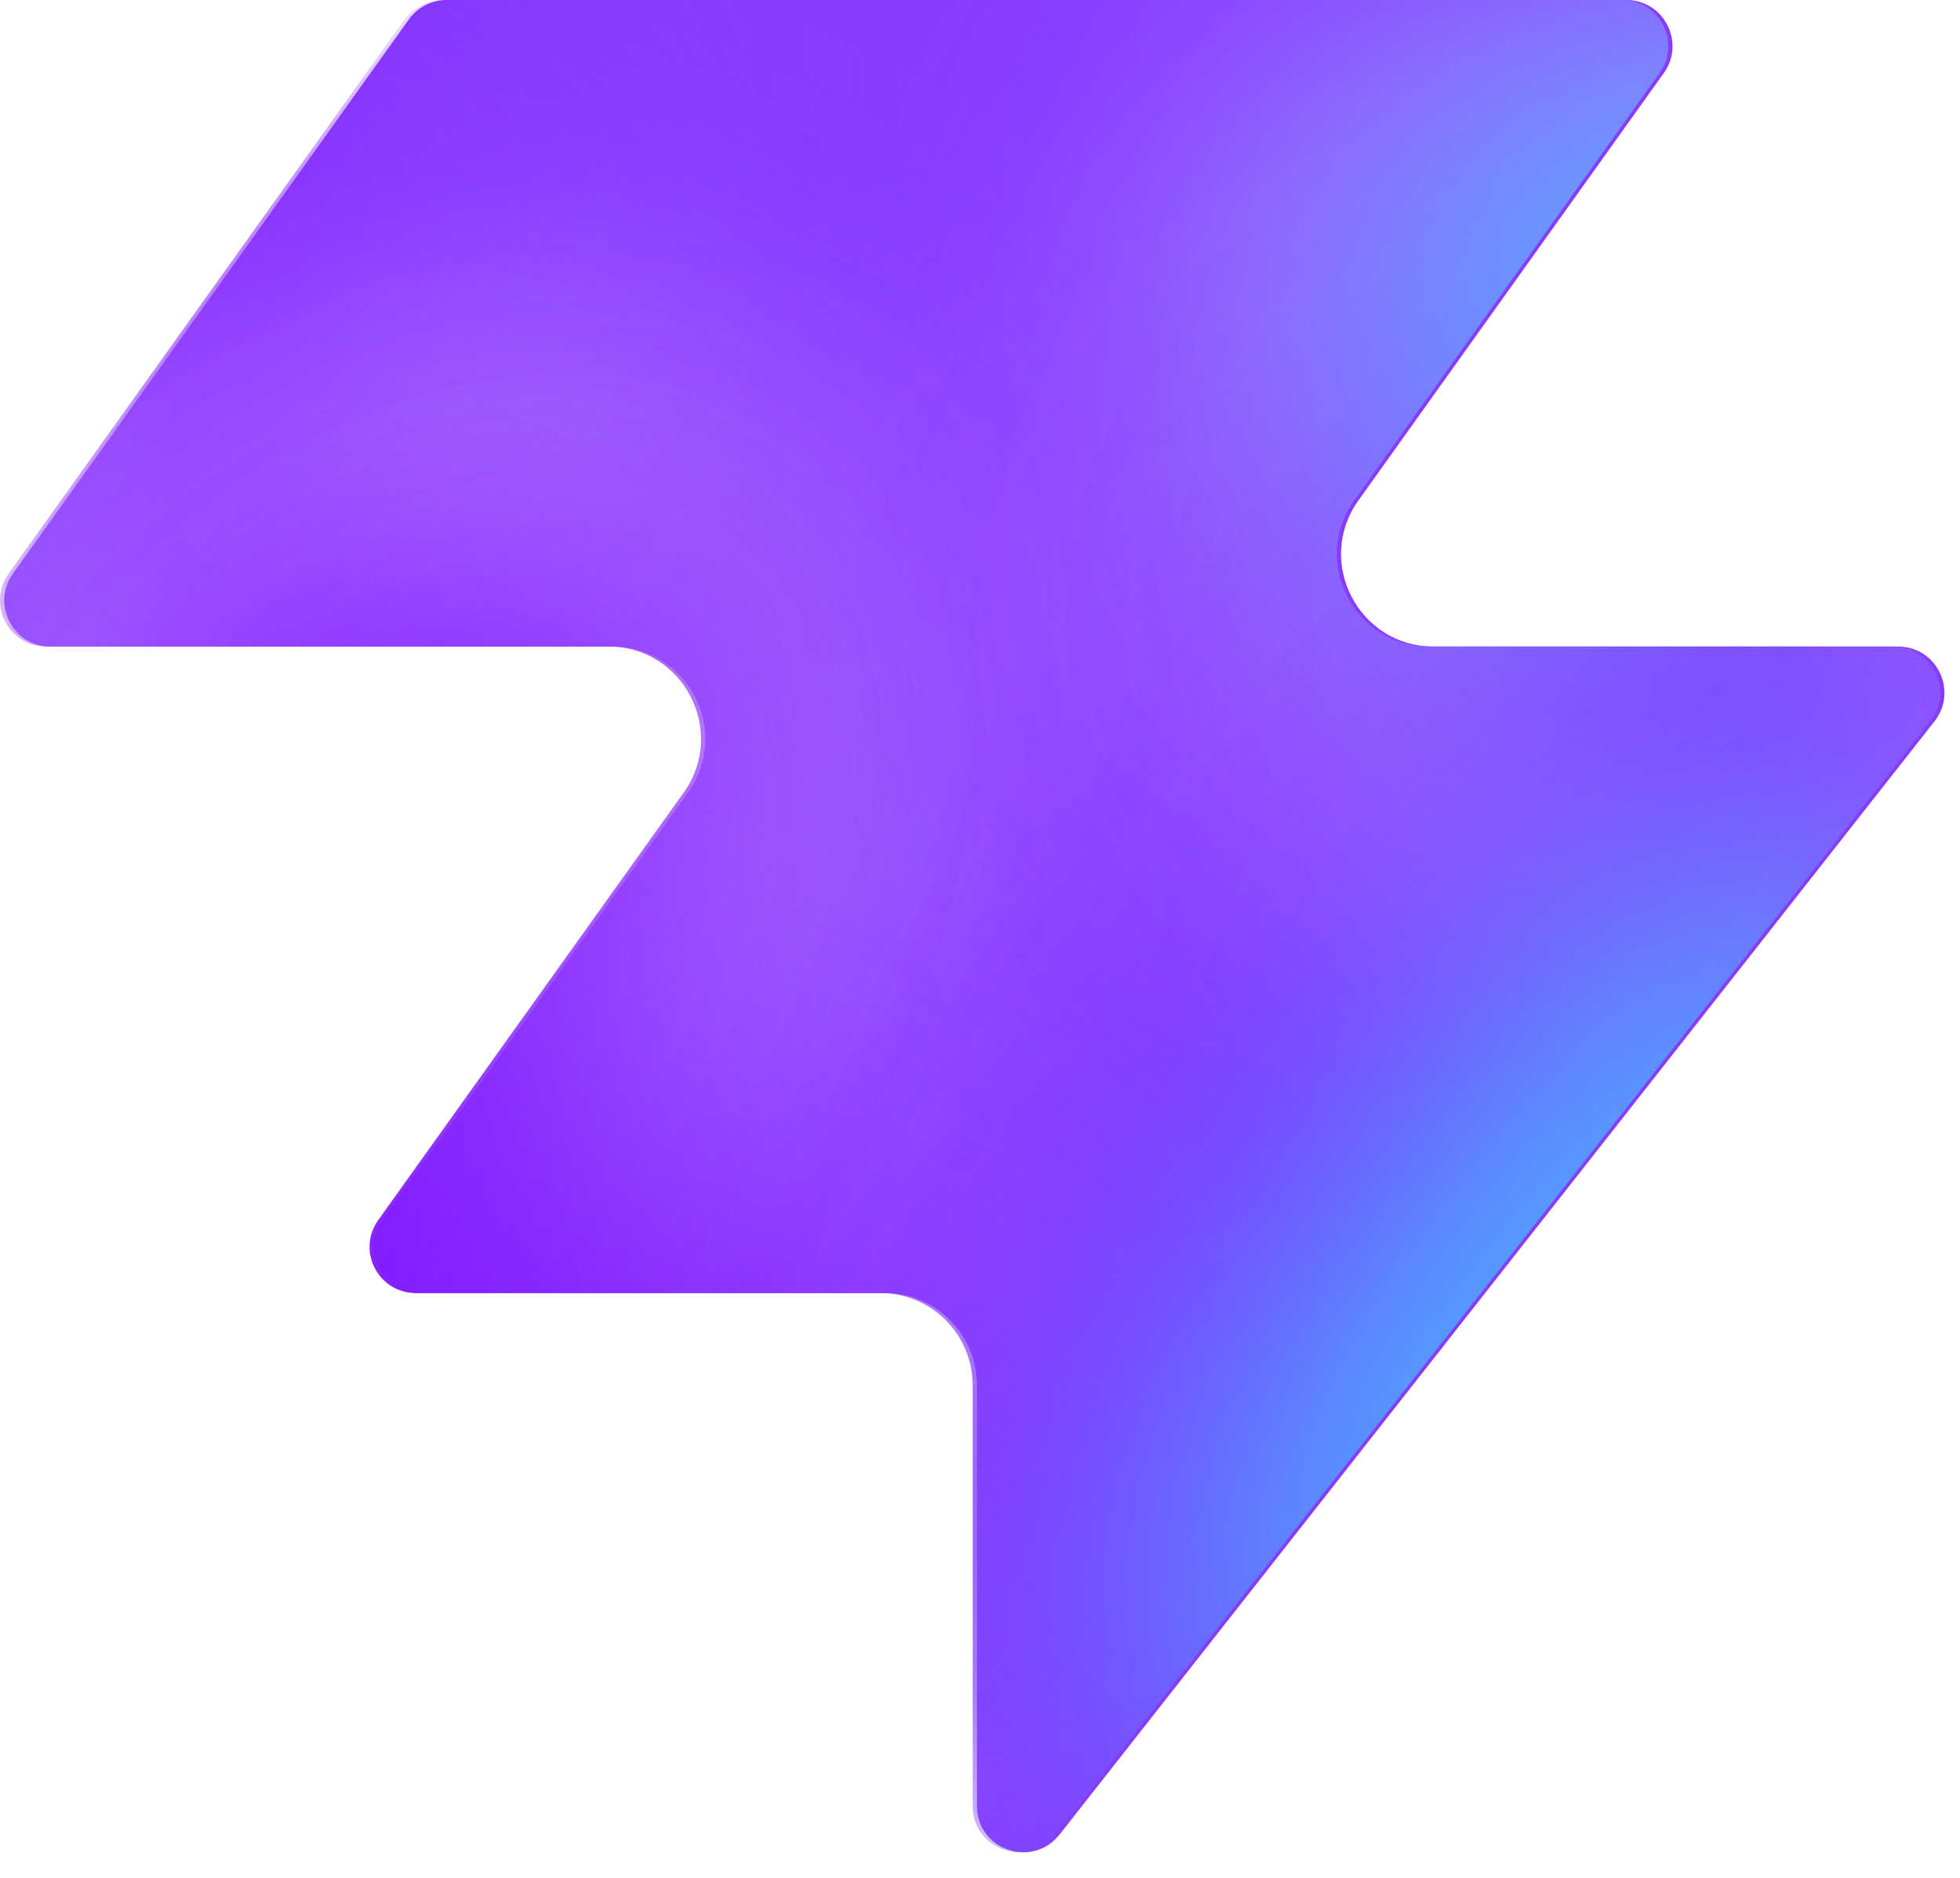
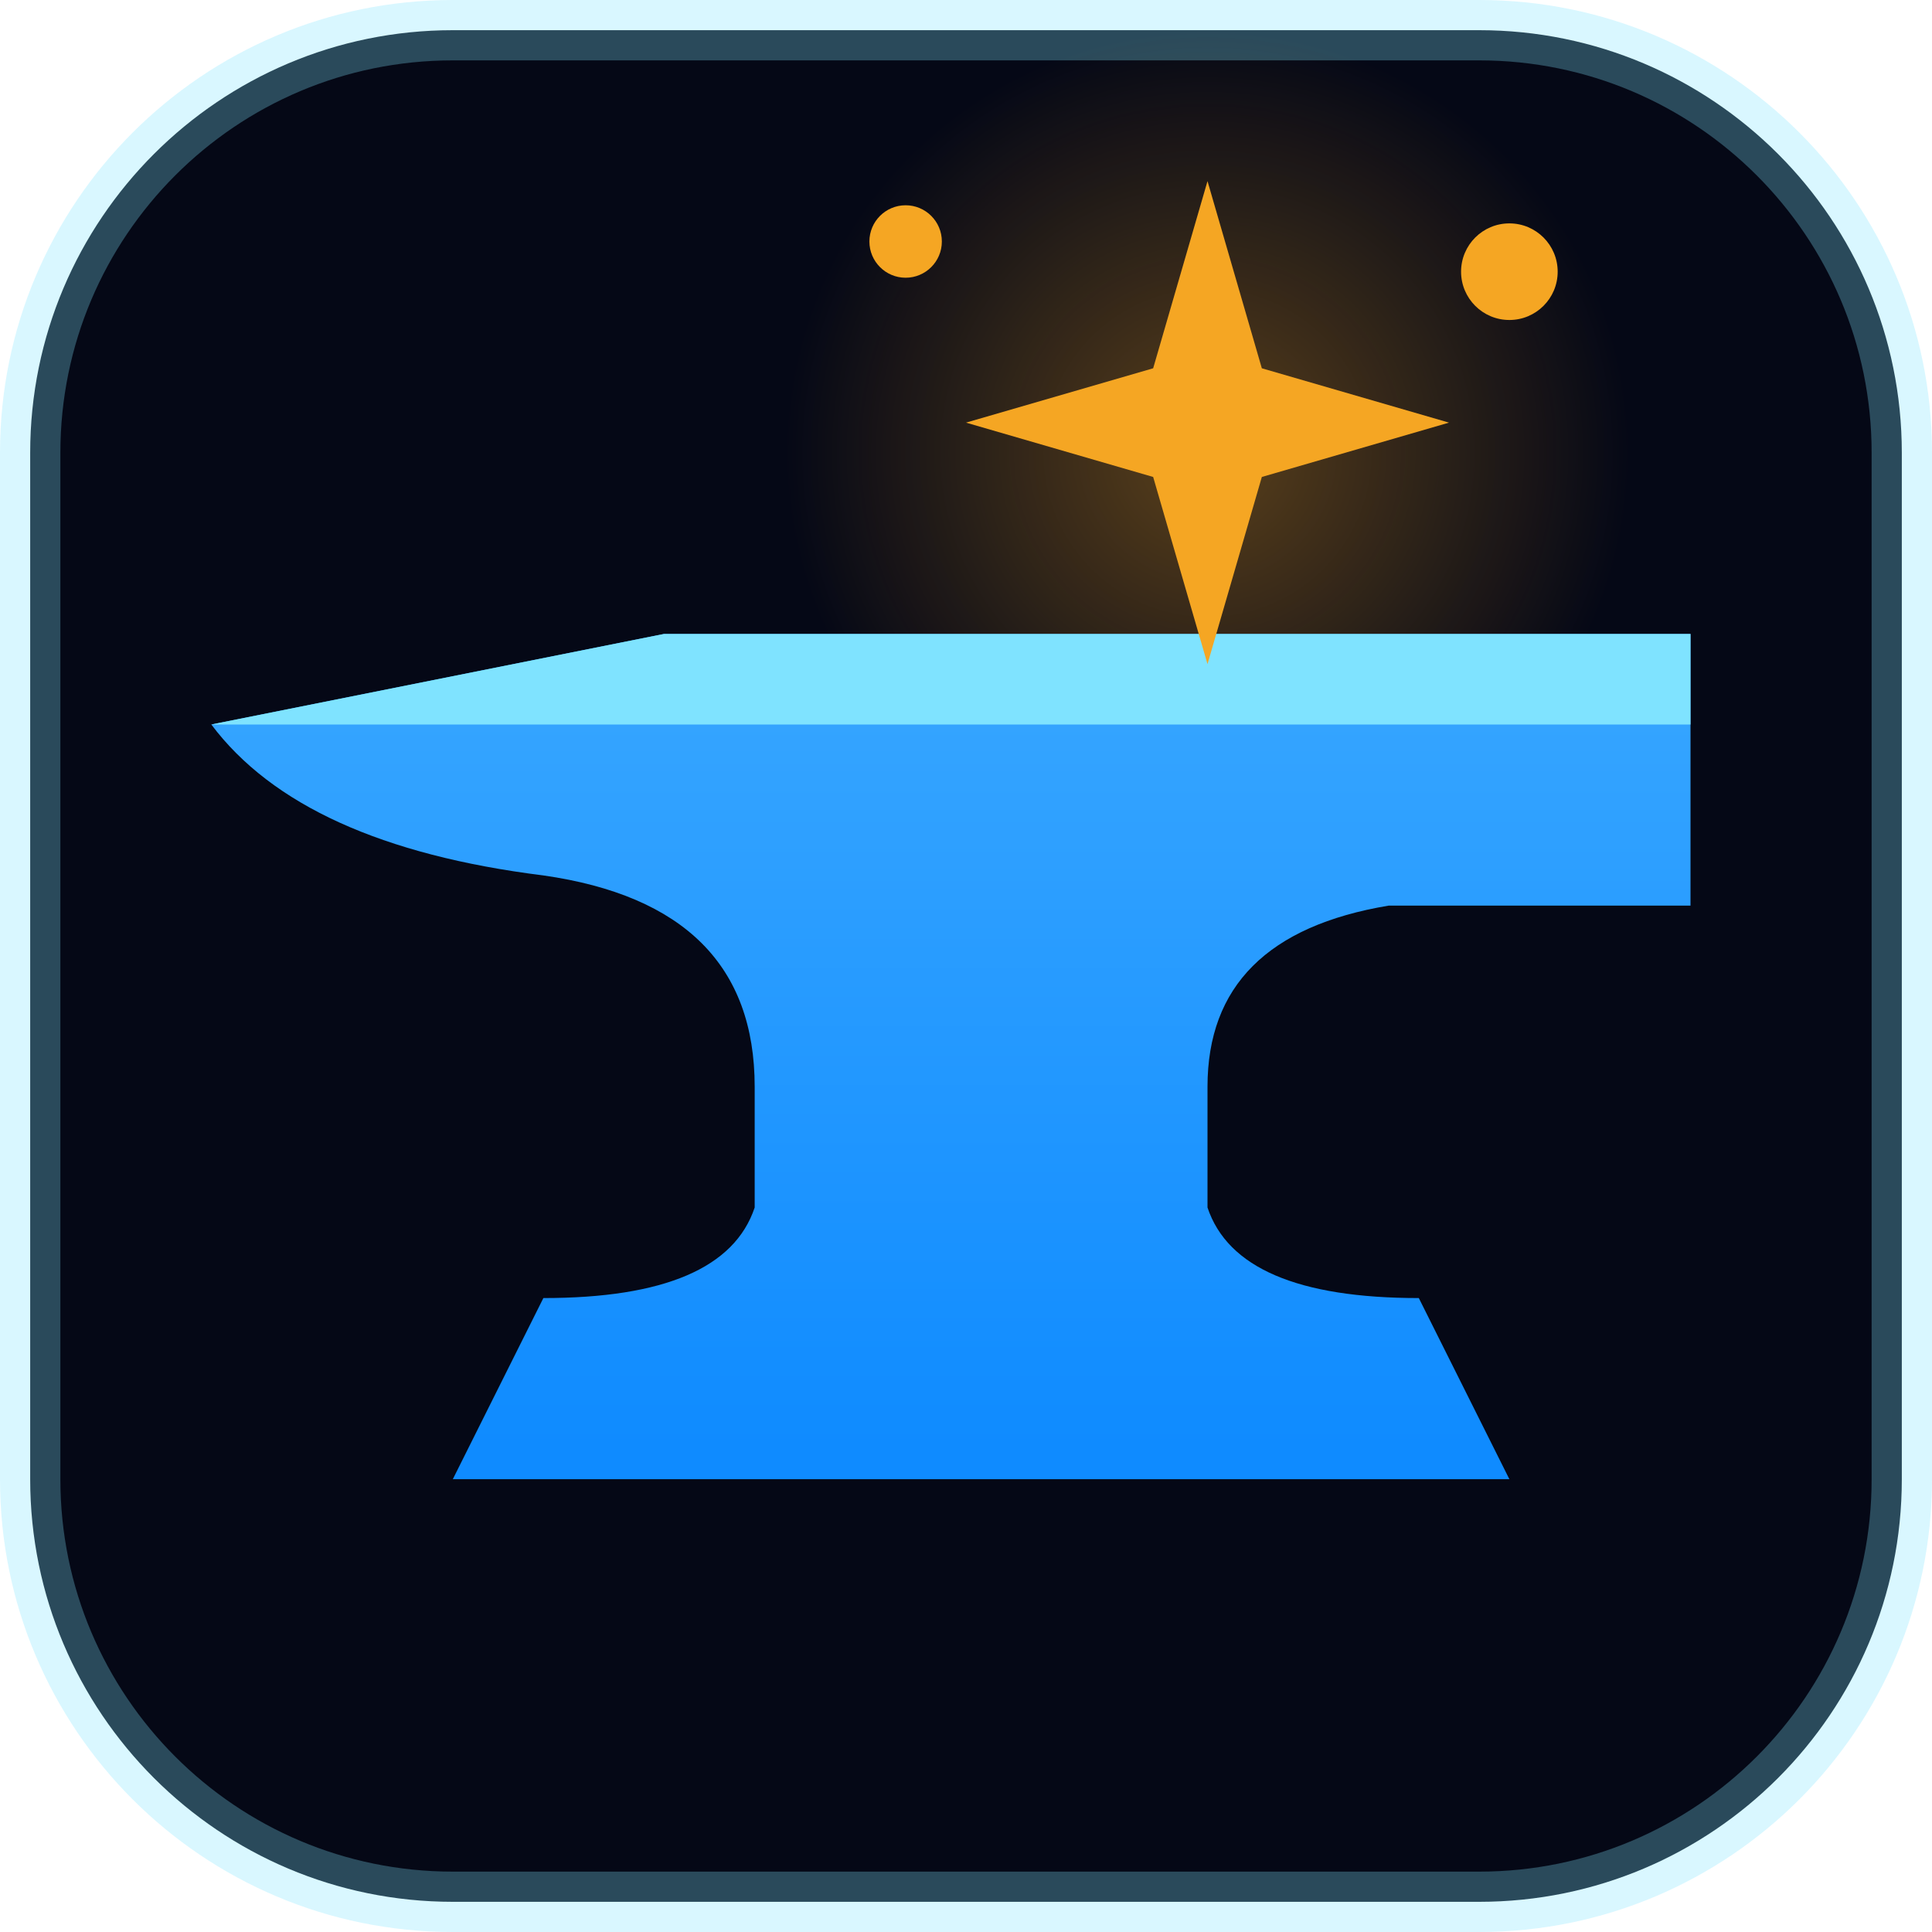
- <svg xmlns="http://www.w3.org/2000/svg" width="48" height="46" fill="none" viewBox="0 0 48 46">
-   <path fill="#863bff" d="M25.946 44.938c-.664.845-2.021.375-2.021-.698V33.937a2.26 2.26 0 0 0-2.262-2.262H10.287c-.92 0-1.456-1.04-.92-1.788l7.48-10.471c1.07-1.497 0-3.578-1.842-3.578H1.237c-.92 0-1.456-1.04-.92-1.788L10.013.474c.214-.297.556-.474.92-.474h28.894c.92 0 1.456 1.04.92 1.788l-7.48 10.471c-1.07 1.498 0 3.579 1.842 3.579h11.377c.943 0 1.473 1.088.89 1.83L25.947 44.94z" style="fill:#863bff;fill:color(display-p3 .525 .23 1);fill-opacity:1" />
-   <mask id="a" width="48" height="46" x="0" y="0" maskUnits="userSpaceOnUse" style="mask-type:alpha">
-     <path fill="#000" d="M25.842 44.938c-.664.844-2.021.375-2.021-.698V33.937a2.26 2.26 0 0 0-2.262-2.262H10.183c-.92 0-1.456-1.04-.92-1.788l7.48-10.471c1.07-1.498 0-3.579-1.842-3.579H1.133c-.92 0-1.456-1.04-.92-1.787L9.91.473c.214-.297.556-.474.92-.474h28.894c.92 0 1.456 1.04.92 1.788l-7.48 10.471c-1.07 1.498 0 3.578 1.842 3.578h11.377c.943 0 1.473 1.088.89 1.832L25.843 44.94z" style="fill:#000;fill-opacity:1" />
-   </mask>
-   <g mask="url(#a)">
-     <g filter="url(#b)">
-       <ellipse cx="5.508" cy="14.704" fill="#ede6ff" rx="5.508" ry="14.704" style="fill:#ede6ff;fill:color(display-p3 .927 .903 1);fill-opacity:1" transform="matrix(.00324 1 1 -.00324 -4.47 31.516)" />
-     </g>
-     <g filter="url(#c)">
-       <ellipse cx="10.399" cy="29.851" fill="#ede6ff" rx="10.399" ry="29.851" style="fill:#ede6ff;fill:color(display-p3 .927 .903 1);fill-opacity:1" transform="matrix(.00324 1 1 -.00324 -39.328 7.883)" />
-     </g>
-     <g filter="url(#d)">
-       <ellipse cx="5.508" cy="30.487" fill="#7e14ff" rx="5.508" ry="30.487" style="fill:#7e14ff;fill:color(display-p3 .492 .077 1);fill-opacity:1" transform="rotate(89.814 -25.913 -14.639)scale(1 -1)" />
-     </g>
-     <g filter="url(#e)">
-       <ellipse cx="5.508" cy="30.599" fill="#7e14ff" rx="5.508" ry="30.599" style="fill:#7e14ff;fill:color(display-p3 .492 .077 1);fill-opacity:1" transform="rotate(89.814 -32.644 -3.334)scale(1 -1)" />
-     </g>
-     <g filter="url(#f)">
-       <ellipse cx="5.508" cy="30.599" fill="#7e14ff" rx="5.508" ry="30.599" style="fill:#7e14ff;fill:color(display-p3 .492 .077 1);fill-opacity:1" transform="matrix(.00324 1 1 -.00324 -34.34 30.47)" />
-     </g>
-     <g filter="url(#g)">
-       <ellipse cx="14.072" cy="22.078" fill="#ede6ff" rx="14.072" ry="22.078" style="fill:#ede6ff;fill:color(display-p3 .927 .903 1);fill-opacity:1" transform="rotate(93.35 24.506 48.493)scale(-1 1)" />
-     </g>
-     <g filter="url(#h)">
-       <ellipse cx="3.47" cy="21.501" fill="#7e14ff" rx="3.47" ry="21.501" style="fill:#7e14ff;fill:color(display-p3 .492 .077 1);fill-opacity:1" transform="rotate(89.009 28.708 47.59)scale(-1 1)" />
-     </g>
-     <g filter="url(#i)">
-       <ellipse cx="3.47" cy="21.501" fill="#7e14ff" rx="3.47" ry="21.501" style="fill:#7e14ff;fill:color(display-p3 .492 .077 1);fill-opacity:1" transform="rotate(89.009 28.708 47.59)scale(-1 1)" />
-     </g>
-     <g filter="url(#j)">
-       <ellipse cx=".387" cy="8.972" fill="#7e14ff" rx="4.407" ry="29.108" style="fill:#7e14ff;fill:color(display-p3 .492 .077 1);fill-opacity:1" transform="rotate(39.51 .387 8.972)" />
-     </g>
-     <g filter="url(#k)">
-       <ellipse cx="47.523" cy="-6.092" fill="#7e14ff" rx="4.407" ry="29.108" style="fill:#7e14ff;fill:color(display-p3 .492 .077 1);fill-opacity:1" transform="rotate(37.892 47.523 -6.092)" />
-     </g>
-     <g filter="url(#l)">
-       <ellipse cx="41.412" cy="6.333" fill="#47bfff" rx="5.971" ry="9.665" style="fill:#47bfff;fill:color(display-p3 .28 .748 1);fill-opacity:1" transform="rotate(37.892 41.412 6.333)" />
-     </g>
-     <g filter="url(#m)">
-       <ellipse cx="-1.879" cy="38.332" fill="#7e14ff" rx="4.407" ry="29.108" style="fill:#7e14ff;fill:color(display-p3 .492 .077 1);fill-opacity:1" transform="rotate(37.892 -1.88 38.332)" />
-     </g>
-     <g filter="url(#n)">
-       <ellipse cx="-1.879" cy="38.332" fill="#7e14ff" rx="4.407" ry="29.108" style="fill:#7e14ff;fill:color(display-p3 .492 .077 1);fill-opacity:1" transform="rotate(37.892 -1.88 38.332)" />
-     </g>
-     <g filter="url(#o)">
-       <ellipse cx="35.651" cy="29.907" fill="#7e14ff" rx="4.407" ry="29.108" style="fill:#7e14ff;fill:color(display-p3 .492 .077 1);fill-opacity:1" transform="rotate(37.892 35.651 29.907)" />
-     </g>
-     <g filter="url(#p)">
-       <ellipse cx="38.418" cy="32.4" fill="#47bfff" rx="5.971" ry="15.297" style="fill:#47bfff;fill:color(display-p3 .28 .748 1);fill-opacity:1" transform="rotate(37.892 38.418 32.4)" />
-     </g>
-   </g>
+ <svg xmlns="http://www.w3.org/2000/svg" viewBox="0 0 64 64">
  <defs>
-     <filter id="b" width="60.045" height="41.654" x="-19.77" y="16.149" color-interpolation-filters="sRGB" filterUnits="userSpaceOnUse">
-       <feFlood flood-opacity="0" result="BackgroundImageFix" />
-       <feBlend in="SourceGraphic" in2="BackgroundImageFix" result="shape" />
-       <feGaussianBlur result="effect1_foregroundBlur_2002_17158" stdDeviation="7.659" />
-     </filter>
-     <filter id="c" width="90.34" height="51.437" x="-54.613" y="-7.533" color-interpolation-filters="sRGB" filterUnits="userSpaceOnUse">
-       <feFlood flood-opacity="0" result="BackgroundImageFix" />
-       <feBlend in="SourceGraphic" in2="BackgroundImageFix" result="shape" />
-       <feGaussianBlur result="effect1_foregroundBlur_2002_17158" stdDeviation="7.659" />
-     </filter>
-     <filter id="d" width="79.355" height="29.4" x="-49.64" y="2.03" color-interpolation-filters="sRGB" filterUnits="userSpaceOnUse">
-       <feFlood flood-opacity="0" result="BackgroundImageFix" />
-       <feBlend in="SourceGraphic" in2="BackgroundImageFix" result="shape" />
-       <feGaussianBlur result="effect1_foregroundBlur_2002_17158" stdDeviation="4.596" />
-     </filter>
-     <filter id="e" width="79.579" height="29.4" x="-45.045" y="20.029" color-interpolation-filters="sRGB" filterUnits="userSpaceOnUse">
-       <feFlood flood-opacity="0" result="BackgroundImageFix" />
-       <feBlend in="SourceGraphic" in2="BackgroundImageFix" result="shape" />
-       <feGaussianBlur result="effect1_foregroundBlur_2002_17158" stdDeviation="4.596" />
-     </filter>
-     <filter id="f" width="79.579" height="29.4" x="-43.513" y="21.178" color-interpolation-filters="sRGB" filterUnits="userSpaceOnUse">
-       <feFlood flood-opacity="0" result="BackgroundImageFix" />
-       <feBlend in="SourceGraphic" in2="BackgroundImageFix" result="shape" />
-       <feGaussianBlur result="effect1_foregroundBlur_2002_17158" stdDeviation="4.596" />
-     </filter>
-     <filter id="g" width="74.749" height="58.852" x="15.756" y="-17.901" color-interpolation-filters="sRGB" filterUnits="userSpaceOnUse">
-       <feFlood flood-opacity="0" result="BackgroundImageFix" />
-       <feBlend in="SourceGraphic" in2="BackgroundImageFix" result="shape" />
-       <feGaussianBlur result="effect1_foregroundBlur_2002_17158" stdDeviation="7.659" />
-     </filter>
-     <filter id="h" width="61.377" height="25.362" x="23.548" y="2.284" color-interpolation-filters="sRGB" filterUnits="userSpaceOnUse">
-       <feFlood flood-opacity="0" result="BackgroundImageFix" />
-       <feBlend in="SourceGraphic" in2="BackgroundImageFix" result="shape" />
-       <feGaussianBlur result="effect1_foregroundBlur_2002_17158" stdDeviation="4.596" />
-     </filter>
-     <filter id="i" width="61.377" height="25.362" x="23.548" y="2.284" color-interpolation-filters="sRGB" filterUnits="userSpaceOnUse">
-       <feFlood flood-opacity="0" result="BackgroundImageFix" />
-       <feBlend in="SourceGraphic" in2="BackgroundImageFix" result="shape" />
-       <feGaussianBlur result="effect1_foregroundBlur_2002_17158" stdDeviation="4.596" />
-     </filter>
-     <filter id="j" width="56.045" height="63.649" x="-27.636" y="-22.853" color-interpolation-filters="sRGB" filterUnits="userSpaceOnUse">
-       <feFlood flood-opacity="0" result="BackgroundImageFix" />
-       <feBlend in="SourceGraphic" in2="BackgroundImageFix" result="shape" />
-       <feGaussianBlur result="effect1_foregroundBlur_2002_17158" stdDeviation="4.596" />
-     </filter>
-     <filter id="k" width="54.814" height="64.646" x="20.116" y="-38.415" color-interpolation-filters="sRGB" filterUnits="userSpaceOnUse">
-       <feFlood flood-opacity="0" result="BackgroundImageFix" />
-       <feBlend in="SourceGraphic" in2="BackgroundImageFix" result="shape" />
-       <feGaussianBlur result="effect1_foregroundBlur_2002_17158" stdDeviation="4.596" />
-     </filter>
-     <filter id="l" width="33.541" height="35.313" x="24.641" y="-11.323" color-interpolation-filters="sRGB" filterUnits="userSpaceOnUse">
-       <feFlood flood-opacity="0" result="BackgroundImageFix" />
-       <feBlend in="SourceGraphic" in2="BackgroundImageFix" result="shape" />
-       <feGaussianBlur result="effect1_foregroundBlur_2002_17158" stdDeviation="4.596" />
-     </filter>
-     <filter id="m" width="54.814" height="64.646" x="-29.286" y="6.009" color-interpolation-filters="sRGB" filterUnits="userSpaceOnUse">
-       <feFlood flood-opacity="0" result="BackgroundImageFix" />
-       <feBlend in="SourceGraphic" in2="BackgroundImageFix" result="shape" />
-       <feGaussianBlur result="effect1_foregroundBlur_2002_17158" stdDeviation="4.596" />
-     </filter>
-     <filter id="n" width="54.814" height="64.646" x="-29.286" y="6.009" color-interpolation-filters="sRGB" filterUnits="userSpaceOnUse">
-       <feFlood flood-opacity="0" result="BackgroundImageFix" />
-       <feBlend in="SourceGraphic" in2="BackgroundImageFix" result="shape" />
-       <feGaussianBlur result="effect1_foregroundBlur_2002_17158" stdDeviation="4.596" />
-     </filter>
-     <filter id="o" width="54.814" height="64.646" x="8.244" y="-2.416" color-interpolation-filters="sRGB" filterUnits="userSpaceOnUse">
-       <feFlood flood-opacity="0" result="BackgroundImageFix" />
-       <feBlend in="SourceGraphic" in2="BackgroundImageFix" result="shape" />
-       <feGaussianBlur result="effect1_foregroundBlur_2002_17158" stdDeviation="4.596" />
-     </filter>
-     <filter id="p" width="39.409" height="43.623" x="18.713" y="10.588" color-interpolation-filters="sRGB" filterUnits="userSpaceOnUse">
-       <feFlood flood-opacity="0" result="BackgroundImageFix" />
-       <feBlend in="SourceGraphic" in2="BackgroundImageFix" result="shape" />
-       <feGaussianBlur result="effect1_foregroundBlur_2002_17158" stdDeviation="4.596" />
-     </filter>
+     <linearGradient id="body" x1="0" y1="20" x2="0" y2="48" gradientUnits="userSpaceOnUse">
+       <stop offset="0" stop-color="#3AA8FF" />
+       <stop offset="1" stop-color="#0F8BFF" />
+     </linearGradient>
+     <radialGradient id="glow" cx="40" cy="15" r="14" gradientUnits="userSpaceOnUse">
+       <stop offset="0" stop-color="#F5A623" stop-opacity="0.35" />
+       <stop offset="1" stop-color="#F5A623" stop-opacity="0" />
+     </radialGradient>
  </defs>
+   <rect x="1" y="1" width="62" height="62" rx="14" fill="#050816" stroke="#7FE3FF" stroke-opacity="0.3" stroke-width="2" />
+   <circle cx="40" cy="15" r="14" fill="url(#glow)" />
+   <path d="M7 24 L22 21 H56 V30 H46 Q40 31 40 36 V40 Q41 43 47 43 L50 49 H15 L18 43 Q24 43 25 40 V36 Q25 30 18 29 Q10 28 7 24Z" fill="url(#body)" />
+   <path d="M7 24 L22 21 H56 V24 H22 Z" fill="#7FE3FF" />
+   <path d="M40 6 L41.8 12.2 L48 14 L41.8 15.8 L40 22 L38.2 15.8 L32 14 L38.2 12.2Z" fill="#F5A623" />
+   <circle cx="50" cy="9" r="1.6" fill="#F5A623" />
+   <circle cx="30" cy="8" r="1.2" fill="#F5A623" />
</svg>
